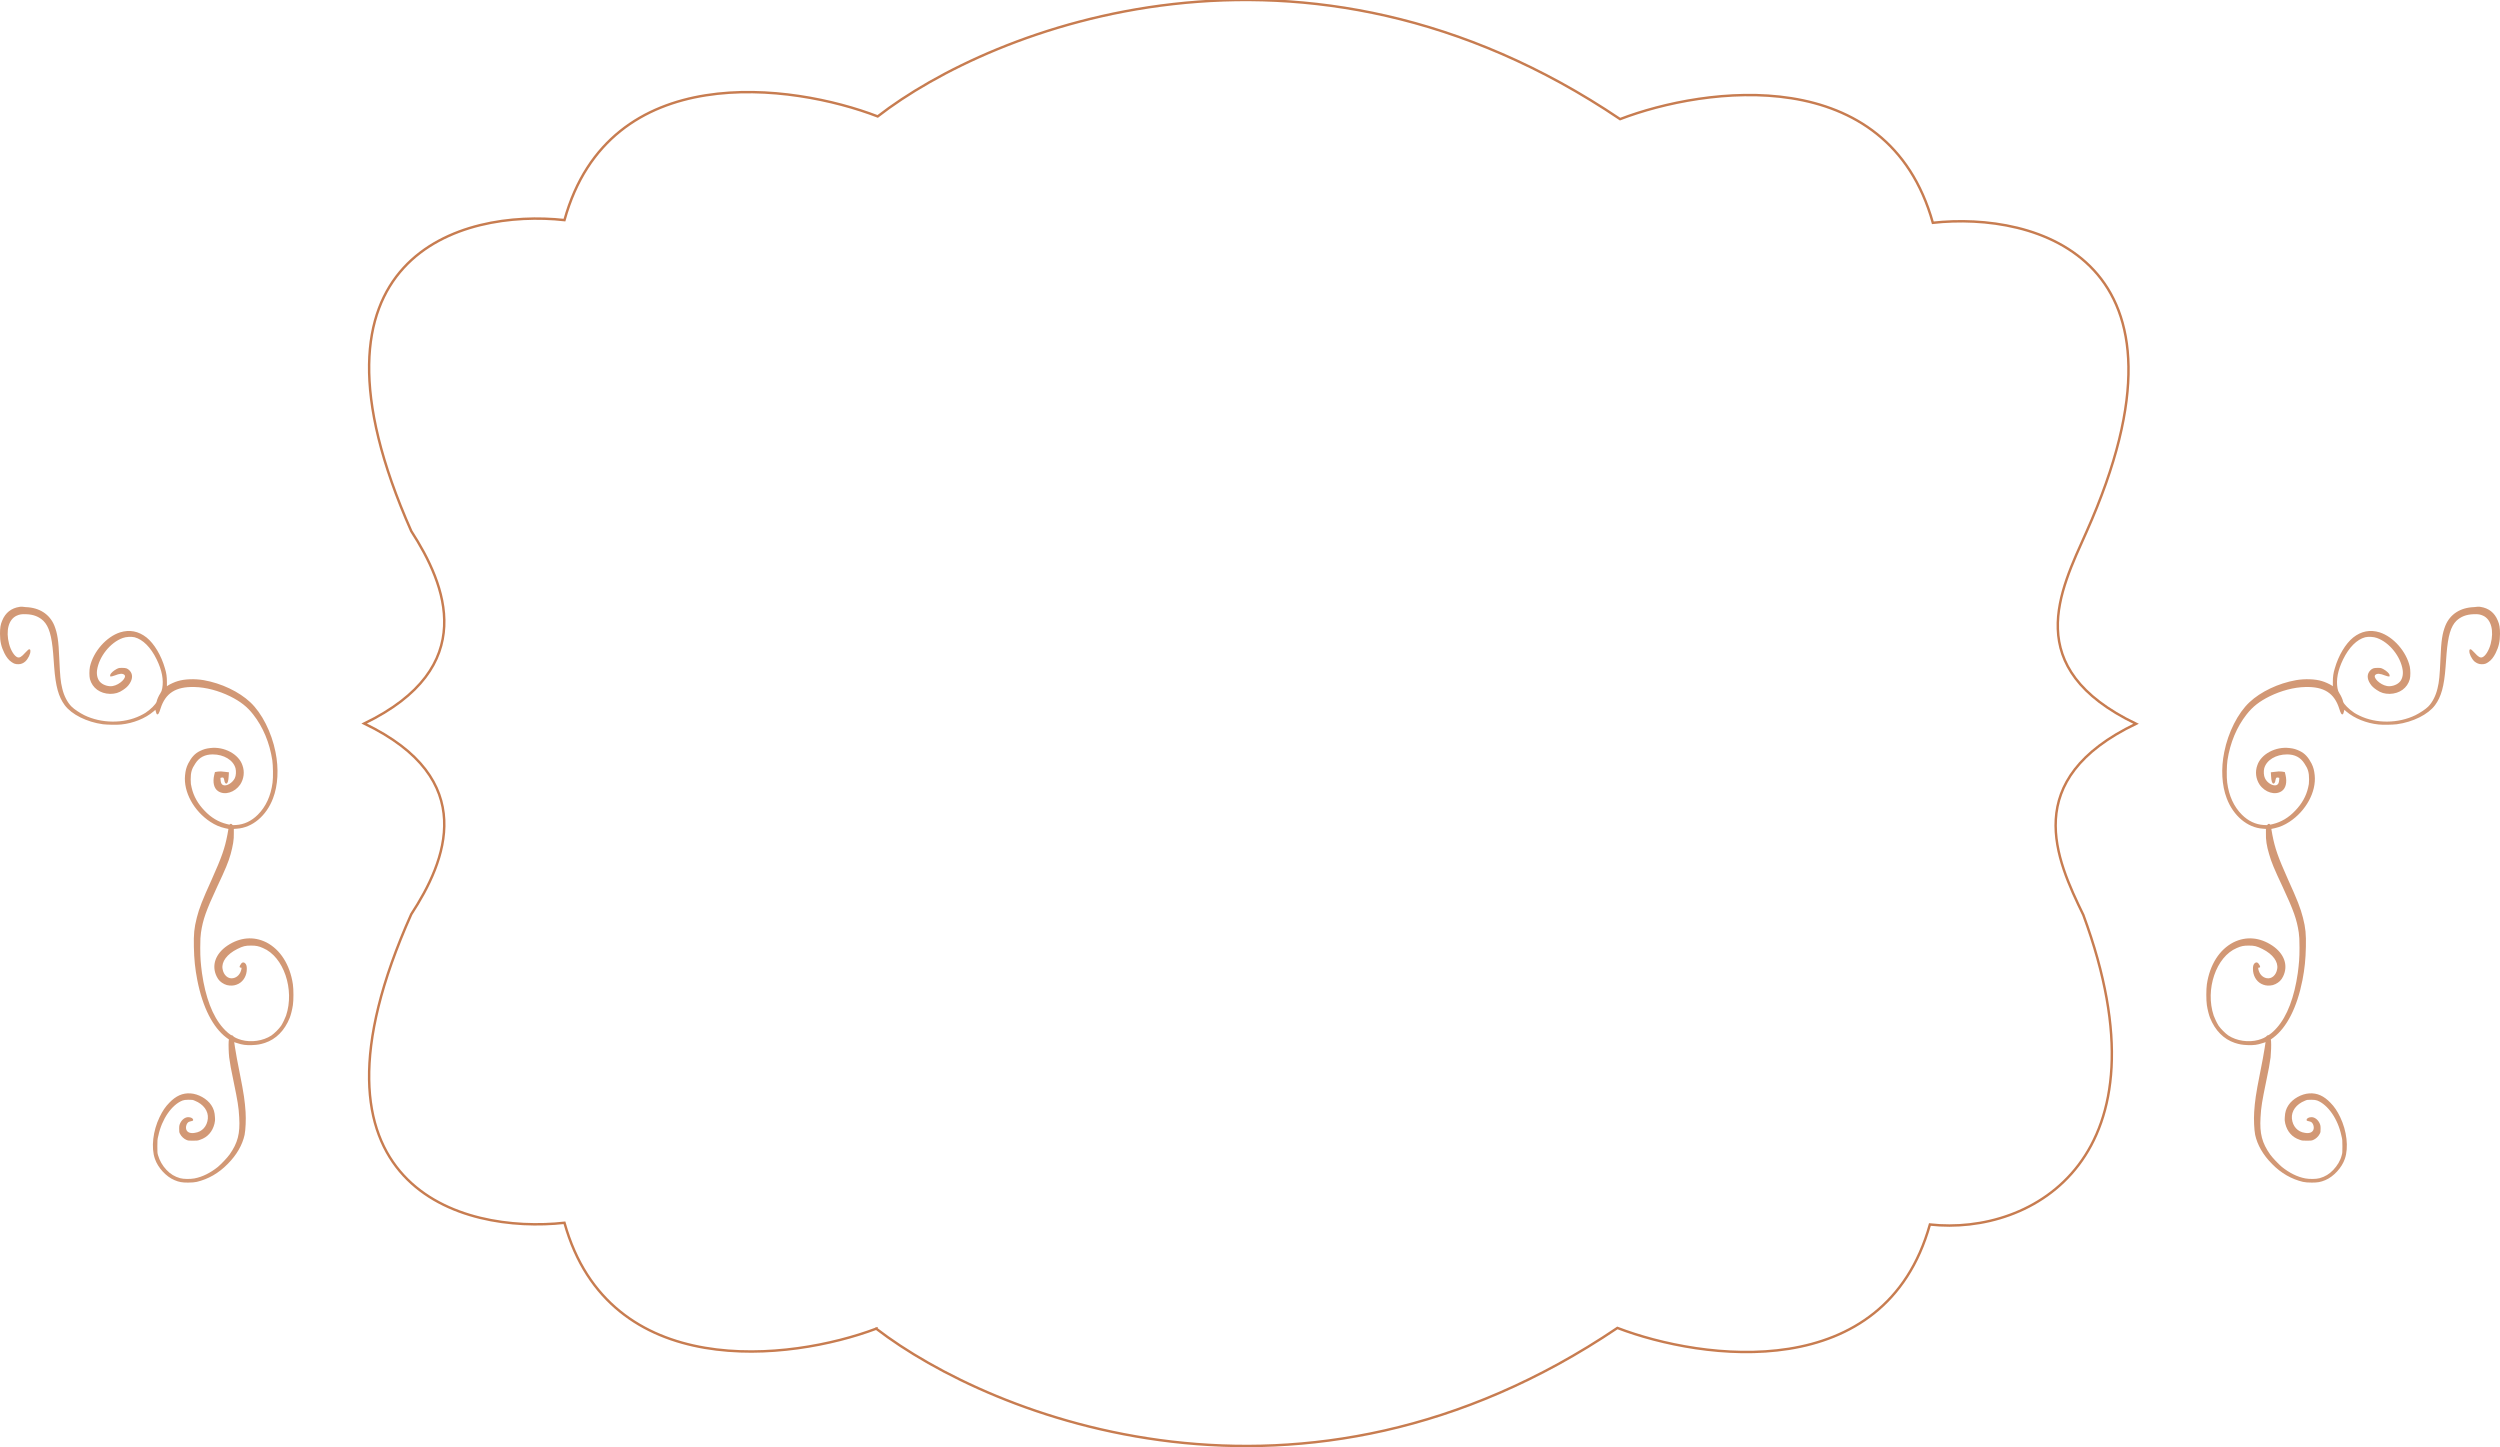
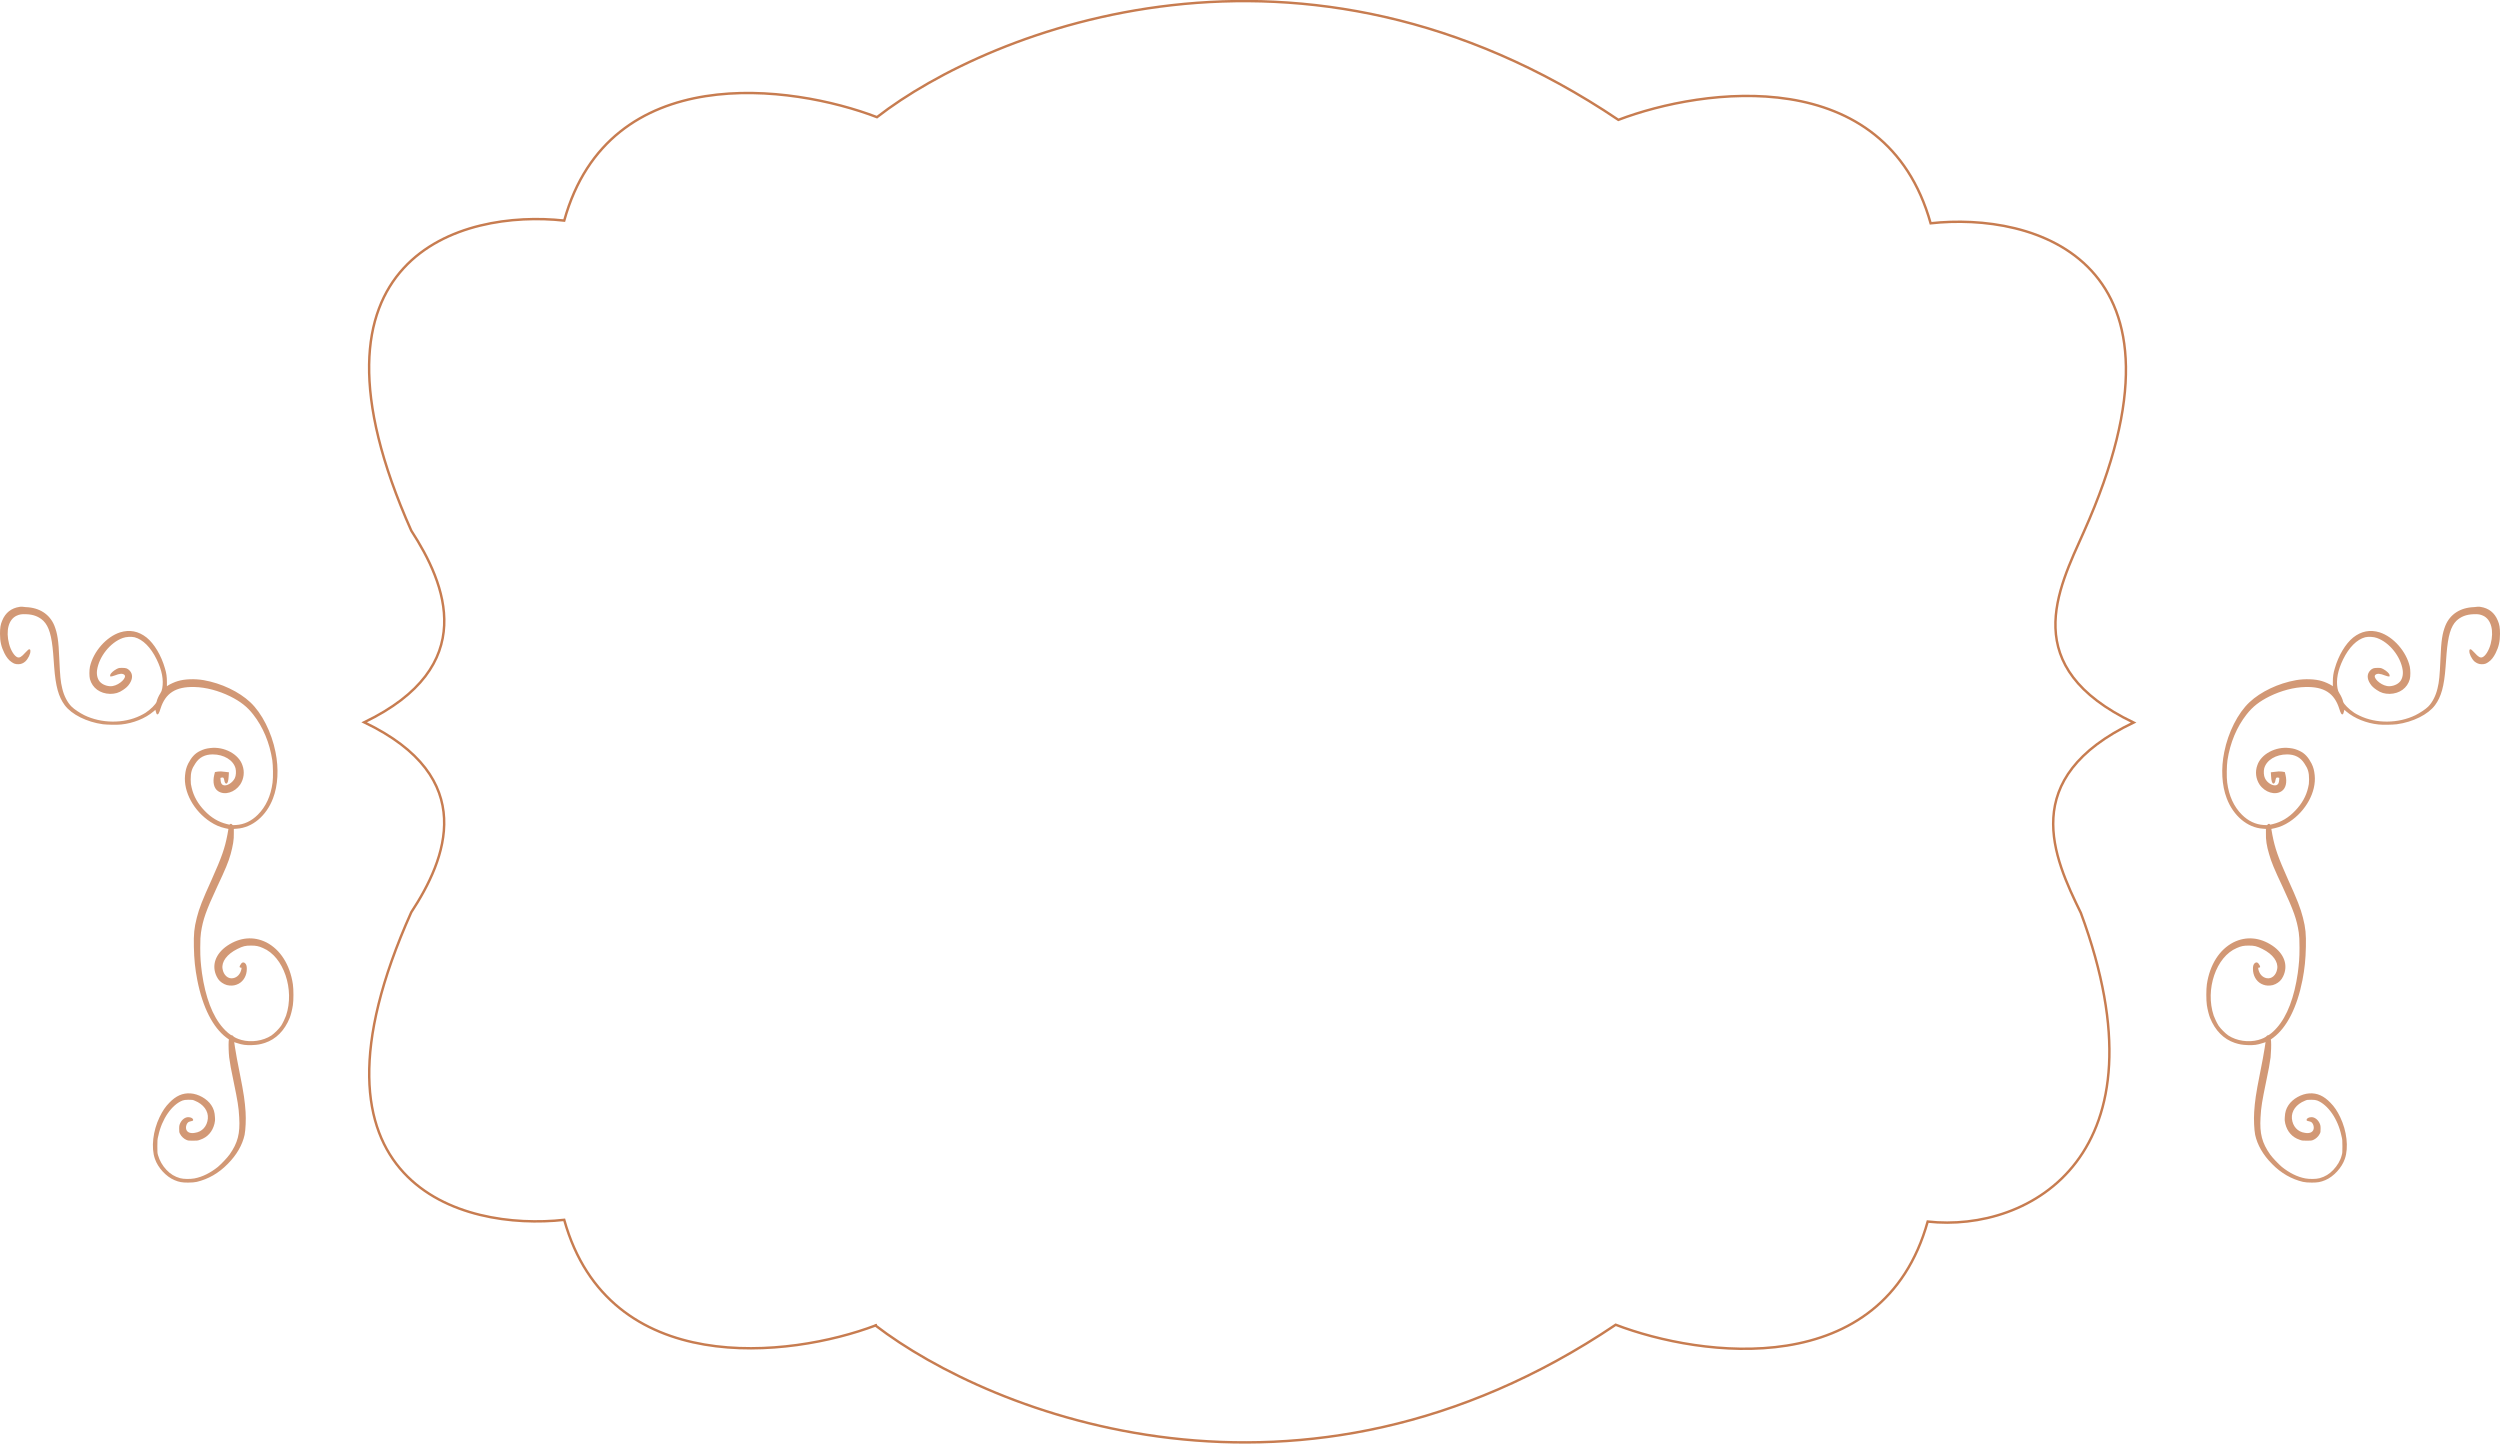
<svg xmlns="http://www.w3.org/2000/svg" version="1.1" id="Слой_1" x="0px" y="0px" viewBox="0 0 1020 590" style="enable-background:new 0 0 1020 590;" xml:space="preserve">
  <style type="text/css">
	.st0{fill:none;stroke:#C77C50;}
	.st1{fill:#D29875;}
</style>
-   <path class="st0" d="M357,541.8c0.1,0.1,0.3,0.2,0.4,0.3 M357.5,542.1c47.3,36.3,173.5,86.7,302.4-0.3  c34.8,13.3,109.1,23.5,127.5-42.2c41.8,4.6,99.1-27.3,62.6-126.3c-11.1-22.8-26-55.2,21.5-78c-47.4-22.8-30.9-54.3-20.3-78.1  c50.1-112.1-20.9-130.9-62.6-126.3c-18.4-65.8-92.8-55.6-127.6-42.3C531.6-38.7,405,11.1,358.1,47.5  c-34.8-13.4-109.5-23.7-127.8,42.3c-41.7-4.6-112.5,14.3-62.5,126.9c14.1,21.8,28.1,55.6-19.2,78.5c47.3,22.7,33.3,56.2,19.2,77.8  c-50,111.7,20.8,130.5,62.5,125.9C248.5,564.1,322.4,555.3,357.5,542.1z M357.5,542.1c0.2-0.1,0.4-0.2,0.6-0.2" />
-   <path class="st1" d="M8,247.6c-3.4,0.5-5.8,2.4-7.1,5.6c-0.7,1.6-0.9,3-0.9,5.4c0,3.1,0.5,5.3,1.8,7.9c0.8,1.6,1.8,2.9,2.9,3.6  c1,0.7,1.6,0.9,2.8,0.9c1.1,0,2-0.4,2.8-1.1c1.2-1.1,2.2-3.2,2.1-4.3c0-0.5-0.1-0.6-0.4-0.7c-0.3,0-0.6,0.2-1.7,1.4  c-1.6,1.8-2.3,2.1-3.1,1.9c-1.3-0.4-2.8-2.8-3.5-5.5c-1.4-5.4-0.2-10,3.1-11.5c1.1-0.5,2-0.7,3.9-0.6c3,0.1,5.2,1,7,2.7  c2.3,2.3,3.4,6.1,4,13.4c0.1,1.4,0.3,3.9,0.4,5.4c0.6,8,1.8,12.2,4.3,15.6c2.8,3.8,9,6.9,15.6,7.8c1.8,0.2,5.5,0.3,7.4,0.1  c5-0.5,9.9-2.5,13.2-5.3l0.8-0.7l0.2,0.8c0.1,0.5,0.3,0.9,0.4,1c0.5,0.3,0.9-0.3,1.5-2.3c2-6.3,6.2-9,13.8-8.8  c4.7,0.1,9.9,1.5,14.6,3.8c4.2,2.1,6.9,4.2,9.4,7.4c4,5.1,6.7,11.5,7.8,18.7c0.3,2.1,0.4,6.9,0.1,9.1c-0.7,5.4-2.7,9.8-6,13.1  c-2.6,2.6-5.6,4-8.9,4.2c-1.3,0.1-1.4,0.1-1.6-0.2c-0.2-0.3-0.7-0.4-0.9-0.1c-0.1,0.2-0.3,0.2-1.3-0.1c-3.3-0.8-6.4-2.6-9.1-5.5  c-2.6-2.7-4.4-5.8-5.2-9.3c-0.3-1.2-0.4-1.7-0.4-3.4c0-2.8,0.4-4.3,1.9-6.5c1.6-2.5,3.9-3.7,7.1-3.7c4.5,0,8.4,2.3,9.3,5.7  c0.3,1.2,0.2,3-0.3,4c-1,2-3.4,3.4-4.8,2.8c-0.6-0.3-0.9-0.8-1-2c-0.1-0.9-0.1-1,0.2-1c0.9-0.2,1.1-0.1,1.3,1  c0.1,0.9,0.5,1.5,0.9,1.4c0.5-0.1,0.8-1.1,0.9-3l0.1-1.6l-1.7-0.2c-1.4-0.2-1.8-0.2-2.8-0.1l-1.2,0.2l-0.3,1.2  c-0.7,3-0.1,5.5,1.6,6.6c2.7,1.8,6.8,0.5,9-2.7c1.5-2.3,1.9-5.2,0.9-7.9c-1.5-4.5-7.4-7.7-13.1-7c-1.8,0.2-2.7,0.5-4.2,1.2  c-2.1,1-3.5,2.6-4.8,5.1c-0.8,1.6-1.1,2.9-1.3,4.8c-0.7,6.8,3.6,14.6,10.3,19c2,1.3,3.8,2.1,6,2.6l1.4,0.3l-0.4,2.3  c-1.1,5.7-2.3,9.1-6.4,18.3c-3.9,8.6-5.1,11.7-6.1,15.6c-1.1,4.3-1.3,6.7-1.2,11.9c0.1,5.1,0.5,9,1.4,13.6  c2.2,11.2,6.4,19.3,11.8,23.4l1.1,0.8l-0.1,0.8c-0.1,1.4,0,4.6,0.2,6.5c0.3,2.3,0.8,5.2,1.9,10.3c1.5,7.3,2,10,2.2,14.2  c0.4,6.6-0.6,10.4-3.9,15.1c-1,1.4-3.4,3.9-4.8,5.1c-3,2.4-6.3,4.1-9.6,4.7c-1.6,0.3-4.4,0.3-5.8-0.1c-2.2-0.6-4-1.7-5.6-3.4  c-1.6-1.7-2.8-3.8-3.4-5.9c-0.3-0.9-0.3-1.4-0.3-3.7c0-2.3,0-2.8,0.4-4.3c1.4-6.8,5.5-12.7,9.9-14.4c0.7-0.2,1.1-0.3,2.4-0.3  c1.5,0,1.7,0,2.6,0.4c3.5,1.4,5.6,4.2,5.3,7.3c-0.3,3.1-2.3,5.4-5.3,5.8c-1.7,0.3-2.9-0.1-3.4-1.1c-0.6-1.2,0.1-3.3,1.3-3.5  c1.3-0.3,1.4-0.3,1.4-0.7c0-0.6-0.9-1.1-2-1.1c-1.3,0-2.6,1-3.3,2.5c-0.3,0.7-0.4,1-0.4,2.2c0,1.3,0,1.5,0.4,2.2  c0.5,1,1.6,2,2.6,2.4c0.7,0.3,1,0.3,2.6,0.3c1.7,0,2,0,3-0.4c3-1,5-3.3,5.8-6.5c0.2-0.9,0.3-1.4,0.2-2.7c-0.1-2-0.5-3.4-1.5-4.9  c-1.7-2.6-5.3-4.6-8.5-4.8c-3.2-0.2-5.9,1-8.6,3.8c-1.6,1.6-2.8,3.4-4,5.9c-2.7,5.6-3.5,12.4-1.9,17c1.2,3.6,4.6,7.3,8,8.7  c1.9,0.8,3.1,1,5.5,1c1.8,0,2.4-0.1,3.6-0.3c4.6-1.1,8.9-3.5,12.6-7.3c3.7-3.7,6-7.8,6.9-11.9c0.4-2.1,0.6-6.2,0.4-9.3  c-0.3-4.4-0.7-7.4-2.3-15.4c-1-5.1-1.6-8.1-2-10.8c-0.1-0.9-0.3-1.8-0.3-2l-0.1-0.3l1.3,0.4c2.1,0.7,3.5,0.9,6.1,0.8  c2.3-0.1,3.3-0.3,5.2-0.9c4.5-1.5,8-5,10.1-10.2c0.5-1.3,1-3.3,1.3-5.2c0.3-2,0.3-6.4,0-8.5c-1.2-8.1-5.2-14.2-10.8-17.1  c-5.2-2.6-10.8-2.1-15.9,1.3c-4.9,3.3-6.6,8.1-4.4,12.6c0.7,1.5,1.7,2.4,3.1,3.1c0.9,0.4,1.2,0.5,2.2,0.6c1.4,0.1,2.4-0.1,3.6-0.7  c2.1-1.1,3.4-3.4,3.4-6.1c0-1.2-0.2-1.8-0.7-2.3c-0.7-0.6-1.4-0.4-2,0.8c-0.4,0.7-0.3,1,0.3,1c0.3,0,0.3,0,0.2,0.6  c-0.4,2-1.7,3.4-3.4,3.7c-2,0.4-3.9-1.2-4.3-3.8c-0.5-2.9,1.8-6,6-8.1c2.4-1.2,3.3-1.4,5.6-1.4c2.1,0,3.1,0.2,4.9,1  c8.4,3.5,13,16.9,9.4,27.6c-0.4,1.1-1.3,3-2,4.1c-0.9,1.3-2.7,3.1-4,4c-3.4,2.2-8.2,2.9-12.2,1.8c-1.5-0.4-3.2-1.2-3.4-1.6  c-0.1-0.2-0.3-0.3-0.5-0.3c-0.5,0-2.4-1.6-3.6-3c-4.3-4.8-7.2-12.6-8.6-22.4c-0.5-4-0.7-5.9-0.7-10.3c0-3.7,0.1-4.5,0.3-6.2  c0.8-5.4,2.1-9,6.6-18.7c3.4-7.2,4.6-10.1,5.5-13.3c0.9-3.3,1.4-6,1.3-8.5l0-1.8l1.3-0.1c6.2-0.4,12-5.2,14.7-12.4  c2-5.2,2.4-12.1,1-18.9c-1.6-8-5.5-15.8-10.3-20.3c-4.6-4.3-11.7-7.7-19-9c-3.6-0.6-7.7-0.5-10.6,0.4c-1.1,0.3-3.1,1.2-4,1.8  l-0.4,0.3l0-1.8c0-2-0.2-3.6-0.8-5.5c-1.5-5.3-4.4-10.1-7.5-12.6c-3.3-2.6-6.9-3.3-10.8-2.1c-5.6,1.8-10.9,7.8-12.3,14  c-0.3,1.5-0.3,3.9,0,5.1c1,3.6,4.1,5.9,8.2,6c2,0,3.6-0.4,5.3-1.6c1.2-0.8,2-1.5,2.7-2.6c1.3-2,1.3-3.9,0-5.3  c-0.9-0.9-1.4-1.1-3-1.1c-1.4,0-1.4,0-2.4,0.5c-1.1,0.6-2.3,1.6-2.5,2.3c-0.3,0.9,0.1,0.9,1.8,0.3c2-0.8,3.2-0.9,3.9-0.3  c1.3,1-1.8,4.1-4.7,4.6c-1.6,0.3-3.7-0.3-4.9-1.4c-1.2-1-1.8-3-1.5-5.1c0.8-5.5,5.4-11.3,10.5-13.1c1.3-0.5,3.5-0.6,4.8-0.3  c3.4,0.9,6.6,4.1,9,9c2.2,4.5,2.9,8.4,2.3,11.8c-0.2,1-0.3,1.3-0.8,2.1c-0.6,0.9-1.3,2.4-1.5,3.4c-0.3,1-2.4,3.1-4.5,4.5  c-0.4,0.3-1.4,0.8-2.2,1.2c-6.8,3.3-15.8,3.2-22.8-0.2c-1.8-0.9-4.1-2.4-5.2-3.5c-1.7-1.7-3.1-4.4-3.8-7.4  c-0.7-2.8-0.9-5.2-1.2-11.9c-0.3-7.9-0.8-10.6-2-13.7c-1.9-4.7-6.1-7.4-11.7-7.6C9.4,247.5,8.4,247.5,8,247.6z" />
-   <path class="st1" d="M1012,247.6c3.4,0.5,5.8,2.4,7.1,5.6c0.7,1.6,0.9,3,0.9,5.4c0,3.1-0.5,5.3-1.8,7.9c-0.8,1.6-1.8,2.9-2.9,3.6  c-1,0.7-1.5,0.9-2.8,0.9c-1.1,0-2-0.4-2.9-1.1c-1.2-1.1-2.2-3.2-2.1-4.3c0-0.5,0.1-0.6,0.4-0.7c0.3,0,0.6,0.2,1.7,1.4  c1.6,1.8,2.3,2.1,3.1,1.9c1.3-0.4,2.8-2.8,3.5-5.5c1.4-5.4,0.2-10-3.1-11.5c-1.1-0.5-2-0.7-3.9-0.6c-3,0.1-5.2,1-7,2.7  c-2.3,2.3-3.4,6.1-4,13.4c-0.1,1.4-0.3,3.9-0.4,5.4c-0.6,8-1.8,12.2-4.3,15.6c-2.8,3.8-9,6.9-15.6,7.8c-1.8,0.2-5.5,0.3-7.4,0.1  c-5-0.5-9.9-2.5-13.2-5.3l-0.8-0.7l-0.2,0.8c-0.1,0.5-0.3,0.9-0.4,1c-0.5,0.3-0.9-0.3-1.5-2.3c-2-6.3-6.2-9-13.8-8.8  c-4.7,0.1-9.9,1.5-14.6,3.8c-4.2,2.1-6.9,4.2-9.4,7.4c-4,5.1-6.7,11.5-7.8,18.7c-0.3,2.1-0.4,6.9-0.1,9.1c0.7,5.4,2.7,9.8,6,13.1  c2.6,2.6,5.6,4,8.9,4.2c1.3,0.1,1.4,0.1,1.6-0.2c0.2-0.3,0.7-0.4,0.9-0.1c0.1,0.2,0.3,0.2,1.3-0.1c3.3-0.8,6.4-2.6,9.1-5.5  c2.6-2.7,4.4-5.8,5.2-9.3c0.3-1.2,0.4-1.7,0.4-3.4c0-2.8-0.4-4.3-1.9-6.5c-1.6-2.5-3.9-3.7-7.1-3.7c-4.5,0-8.4,2.3-9.3,5.7  c-0.3,1.2-0.2,3,0.3,4c0.9,2,3.4,3.4,4.8,2.8c0.6-0.3,0.9-0.8,1-2c0.1-0.9,0.1-1-0.2-1c-0.9-0.2-1.1-0.1-1.3,1  c-0.1,0.9-0.5,1.5-0.9,1.4c-0.5-0.1-0.8-1.1-0.9-3l-0.1-1.6l1.7-0.2c1.4-0.2,1.8-0.2,2.8-0.1l1.2,0.2l0.3,1.2c0.7,3,0.1,5.5-1.6,6.6  c-2.7,1.8-6.8,0.5-9-2.7c-1.5-2.3-1.9-5.2-0.9-7.9c1.5-4.5,7.4-7.7,13.1-7c1.8,0.2,2.7,0.5,4.2,1.2c2.1,1,3.5,2.6,4.8,5.1  c0.8,1.6,1.1,2.9,1.3,4.8c0.7,6.8-3.6,14.6-10.3,19c-2,1.3-3.8,2.1-6,2.6l-1.4,0.3l0.4,2.3c1.1,5.7,2.3,9.1,6.4,18.3  c3.9,8.6,5.1,11.7,6.1,15.6c1.1,4.3,1.3,6.7,1.2,11.9c-0.1,5.1-0.5,9-1.4,13.6c-2.2,11.2-6.4,19.3-11.8,23.4l-1.1,0.8l0.1,0.8  c0.1,1.4,0,4.6-0.2,6.5c-0.3,2.3-0.8,5.2-1.9,10.3c-1.5,7.3-2,10-2.2,14.2c-0.4,6.6,0.6,10.4,3.9,15.1c1,1.4,3.4,3.9,4.8,5.1  c3,2.4,6.3,4.1,9.6,4.7c1.6,0.3,4.4,0.3,5.8-0.1c2.2-0.6,4-1.7,5.6-3.4c1.6-1.7,2.9-3.8,3.4-5.9c0.3-0.9,0.3-1.4,0.3-3.7  c0-2.3,0-2.8-0.4-4.3c-1.4-6.8-5.5-12.7-9.9-14.4c-0.7-0.2-1.1-0.3-2.4-0.3c-1.5,0-1.7,0-2.6,0.4c-3.5,1.4-5.6,4.2-5.3,7.3  c0.3,3.1,2.3,5.4,5.3,5.8c1.7,0.3,2.9-0.1,3.4-1.1c0.6-1.2-0.1-3.3-1.3-3.5c-1.3-0.3-1.4-0.3-1.4-0.7c0-0.6,0.9-1.1,2-1.1  c1.3,0,2.6,1,3.3,2.5c0.3,0.7,0.4,1,0.4,2.2c0,1.3,0,1.5-0.4,2.2c-0.5,1-1.6,2-2.6,2.4c-0.7,0.3-1,0.3-2.6,0.3c-1.7,0-2,0-3-0.4  c-3-1-5-3.3-5.8-6.5c-0.2-0.9-0.3-1.4-0.2-2.7c0.1-2,0.5-3.4,1.5-4.9c1.7-2.6,5.3-4.6,8.5-4.8c3.2-0.2,5.9,1,8.6,3.8  c1.6,1.6,2.8,3.4,4,5.9c2.7,5.6,3.5,12.4,1.9,17c-1.2,3.6-4.6,7.3-8,8.7c-1.9,0.8-3.1,1-5.5,1c-1.8,0-2.4-0.1-3.6-0.3  c-4.6-1.1-8.9-3.5-12.6-7.3c-3.7-3.7-6-7.8-6.9-11.9c-0.4-2.1-0.6-6.2-0.4-9.3c0.3-4.4,0.7-7.4,2.3-15.4c1-5.1,1.6-8.1,2-10.8  c0.1-0.9,0.3-1.8,0.3-2l0.1-0.3l-1.3,0.4c-2.1,0.7-3.5,0.9-6.1,0.8c-2.3-0.1-3.3-0.3-5.2-0.9c-4.5-1.5-8-5-10.1-10.2  c-0.5-1.3-1-3.3-1.3-5.2c-0.3-2-0.3-6.4,0-8.5c1.2-8.1,5.2-14.2,10.8-17.1c5.2-2.6,10.8-2.1,15.9,1.3c4.9,3.3,6.6,8.1,4.4,12.6  c-0.7,1.5-1.7,2.4-3.1,3.1c-0.9,0.4-1.2,0.5-2.2,0.6c-1.4,0.1-2.4-0.1-3.6-0.7c-2.1-1.1-3.4-3.4-3.4-6.1c0-1.2,0.2-1.8,0.7-2.3  c0.7-0.6,1.4-0.4,2,0.8c0.4,0.7,0.3,1-0.3,1c-0.3,0-0.3,0-0.2,0.6c0.4,2,1.7,3.4,3.4,3.7c2,0.4,3.9-1.2,4.3-3.8c0.5-2.9-1.8-6-6-8.1  c-2.4-1.2-3.3-1.4-5.6-1.4c-2.1,0-3.1,0.2-4.9,1c-8.4,3.5-13,16.9-9.4,27.6c0.4,1.1,1.3,3,2,4.1c0.9,1.3,2.7,3.1,4,4  c3.4,2.2,8.2,2.9,12.2,1.8c1.5-0.4,3.2-1.2,3.4-1.6c0.1-0.2,0.3-0.3,0.5-0.3c0.5,0,2.4-1.6,3.6-3c4.3-4.8,7.2-12.6,8.6-22.4  c0.5-4,0.7-5.9,0.7-10.3c0-3.7-0.1-4.5-0.3-6.2c-0.8-5.4-2.1-9-6.6-18.7c-3.4-7.2-4.6-10.1-5.5-13.3c-1-3.3-1.4-6-1.3-8.5l0-1.8  l-1.3-0.1c-6.2-0.4-12-5.2-14.7-12.4c-2-5.2-2.4-12.1-1-18.9c1.6-8,5.5-15.8,10.3-20.3c4.6-4.3,11.7-7.7,19-9  c3.6-0.6,7.7-0.5,10.6,0.4c1.1,0.3,3.1,1.2,4,1.8l0.4,0.3l0-1.8c0-2,0.2-3.6,0.8-5.5c1.5-5.3,4.4-10.1,7.5-12.6  c3.3-2.6,6.9-3.3,10.8-2.1c5.6,1.8,10.9,7.8,12.3,14c0.3,1.5,0.3,3.9,0,5.1c-1,3.6-4.1,5.9-8.2,6c-2,0-3.6-0.4-5.3-1.6  c-1.2-0.8-2-1.5-2.7-2.6c-1.3-2-1.3-3.9,0-5.3c0.9-0.9,1.4-1.1,3-1.1c1.4,0,1.4,0,2.4,0.5c1.1,0.6,2.3,1.6,2.5,2.3  c0.3,0.9-0.1,0.9-1.8,0.3c-2-0.8-3.2-0.9-3.9-0.3c-1.3,1,1.8,4.1,4.7,4.6c1.6,0.3,3.7-0.3,4.9-1.4c1.2-1,1.8-3,1.5-5.1  c-0.8-5.5-5.4-11.3-10.5-13.1c-1.3-0.5-3.5-0.6-4.8-0.3c-3.4,0.9-6.6,4.1-9,9c-2.2,4.5-2.9,8.4-2.3,11.8c0.2,1,0.3,1.3,0.8,2.1  c0.6,0.9,1.3,2.4,1.5,3.4c0.3,1,2.4,3.1,4.5,4.5c0.4,0.3,1.4,0.8,2.2,1.2c6.8,3.3,15.8,3.2,22.8-0.2c1.8-0.9,4.1-2.4,5.2-3.5  c1.7-1.7,3.1-4.4,3.8-7.4c0.7-2.8,0.9-5.2,1.2-11.9c0.3-7.9,0.8-10.6,2-13.7c1.9-4.7,6.1-7.4,11.7-7.6  C1010.6,247.5,1011.6,247.5,1012,247.6z" />
+   <path class="st0" d="M356.7,540.5c0.1,0.1,0.3,0.2,0.4,0.3 M357.2,540.8c47.2,36.2,173.3,86.4,302-0.3  c34.8,13.3,109,23.4,127.3-42.1c41.7,4.6,99-27.2,62.5-125.9c-11.1-22.7-26-55,21.5-77.7c-47.3-22.7-30.9-54.1-20.3-77.8  c50-111.7-20.9-130.5-62.5-125.9c-18.4-65.6-92.7-55.4-127.4-42.2c-129.2-87-255.7-37.4-302.5-1.1C323.1,34.5,248.5,24.2,230.2,90  c-41.6-4.6-112.4,14.3-62.4,126.5c14.1,21.7,28.1,55.4-19.2,78.2c47.2,22.6,33.3,56,19.2,77.5c-49.9,111.3,20.8,130.1,62.4,125.5  C248.4,562.7,322.2,554,357.2,540.8z M357.2,540.8c0.2-0.1,0.4-0.2,0.6-0.2" />
+   <path class="st1" d="M8,247.6c-3.4,0.5-5.8,2.4-7.1,5.6c-0.7,1.6-0.9,3-0.9,5.4c0,3.1,0.5,5.3,1.8,7.9c0.8,1.6,1.8,2.9,2.9,3.6  c1,0.7,1.6,0.9,2.8,0.9c1.1,0,2-0.4,2.8-1.1c1.2-1.1,2.2-3.2,2.1-4.3c0-0.5-0.1-0.6-0.4-0.7c-0.3,0-0.6,0.2-1.7,1.4  c-1.6,1.8-2.3,2.1-3.1,1.9c-1.3-0.4-2.8-2.8-3.5-5.5c-1.4-5.4-0.2-10,3.1-11.5c1.1-0.5,2-0.7,3.9-0.6c3,0.1,5.2,1,7,2.7  c2.3,2.3,3.4,6.1,4,13.4c0.1,1.4,0.3,3.9,0.4,5.4c0.6,8,1.8,12.2,4.3,15.6c2.8,3.8,9,6.9,15.6,7.8c1.8,0.2,5.5,0.3,7.4,0.1  c5-0.5,9.9-2.5,13.2-5.3l0.8-0.7l0.2,0.8c0.1,0.5,0.3,0.9,0.4,1c0.5,0.3,0.9-0.3,1.5-2.3c2-6.3,6.2-9,13.8-8.8  c4.7,0.1,9.9,1.5,14.6,3.8c4.2,2.1,6.9,4.2,9.4,7.4c4,5.1,6.7,11.5,7.8,18.7c0.3,2.1,0.4,6.9,0.1,9.1c-0.7,5.4-2.7,9.8-6,13.1  c-2.6,2.6-5.6,4-8.9,4.2c-1.3,0.1-1.4,0.1-1.6-0.2c-0.2-0.3-0.7-0.4-0.9-0.1c-0.1,0.2-0.3,0.2-1.3-0.1c-3.3-0.8-6.4-2.6-9.1-5.5  c-2.6-2.7-4.4-5.8-5.2-9.3c-0.3-1.2-0.4-1.7-0.4-3.4c0-2.8,0.4-4.3,1.9-6.5c1.6-2.5,3.9-3.7,7.1-3.7c4.5,0,8.4,2.3,9.3,5.7  c0.3,1.2,0.2,3-0.3,4c-1,2-3.4,3.4-4.8,2.8c-0.6-0.3-0.9-0.8-1-2c-0.1-0.9-0.1-1,0.2-1c0.9-0.2,1.1-0.1,1.3,1  c0.1,0.9,0.5,1.5,0.9,1.4c0.5-0.1,0.8-1.1,0.9-3l0.1-1.6l-1.7-0.2c-1.4-0.2-1.8-0.2-2.8-0.1l-1.2,0.2l-0.3,1.2  c-0.7,3-0.1,5.5,1.6,6.6c2.7,1.8,6.8,0.5,9-2.7c1.5-2.3,1.9-5.2,0.9-7.9c-1.5-4.5-7.4-7.7-13.1-7c-1.8,0.2-2.7,0.5-4.2,1.2  c-2.1,1-3.5,2.6-4.8,5.1c-0.8,1.6-1.1,2.9-1.3,4.8c-0.7,6.8,3.6,14.6,10.3,19c2,1.3,3.8,2.1,6,2.6l1.4,0.3l-0.4,2.3  c-1.1,5.7-2.3,9.1-6.4,18.3c-3.9,8.6-5.1,11.7-6.1,15.6c-1.1,4.3-1.3,6.7-1.2,11.9c0.1,5.1,0.5,9,1.4,13.6  c2.2,11.2,6.4,19.3,11.8,23.4l1.1,0.8l-0.1,0.8c-0.1,1.4,0,4.6,0.2,6.5c0.3,2.3,0.8,5.2,1.9,10.3c1.5,7.3,2,10,2.2,14.2  c0.4,6.6-0.6,10.4-3.9,15.1c-1,1.4-3.4,3.9-4.8,5.1c-3,2.4-6.3,4.1-9.6,4.7c-1.6,0.3-4.4,0.3-5.8-0.1c-2.2-0.6-4-1.7-5.6-3.4  c-1.6-1.7-2.8-3.8-3.4-5.9c-0.3-0.9-0.3-1.4-0.3-3.7c0-2.3,0-2.8,0.4-4.3c1.4-6.8,5.5-12.7,9.9-14.4c0.7-0.2,1.1-0.3,2.4-0.3  c1.5,0,1.7,0,2.6,0.4c3.5,1.4,5.6,4.2,5.3,7.3c-0.3,3.1-2.3,5.4-5.3,5.8c-1.7,0.3-2.9-0.1-3.4-1.1c-0.6-1.2,0.1-3.3,1.3-3.5  c1.3-0.3,1.4-0.3,1.4-0.7c0-0.6-0.9-1.1-2-1.1c-1.3,0-2.6,1-3.3,2.5c-0.3,0.7-0.4,1-0.4,2.2c0,1.3,0,1.5,0.4,2.2  c0.5,1,1.6,2,2.6,2.4c0.7,0.3,1,0.3,2.6,0.3c1.7,0,2,0,3-0.4c3-1,5-3.3,5.8-6.5c0.2-0.9,0.3-1.4,0.2-2.7c-0.1-2-0.5-3.4-1.5-4.9  c-1.7-2.6-5.3-4.6-8.5-4.8c-3.2-0.2-5.9,1-8.6,3.8c-1.6,1.6-2.8,3.4-4,5.9c-2.7,5.6-3.5,12.4-1.9,17c1.2,3.6,4.6,7.3,8,8.7  c1.9,0.8,3.1,1,5.5,1c1.8,0,2.4-0.1,3.6-0.3c4.6-1.1,8.9-3.5,12.6-7.3c3.7-3.7,6-7.8,6.9-11.9c0.4-2.1,0.6-6.2,0.4-9.3  c-0.3-4.4-0.7-7.4-2.3-15.4c-1-5.1-1.6-8.1-2-10.8c-0.1-0.9-0.3-1.8-0.3-2l-0.1-0.3l1.3,0.4c2.1,0.7,3.5,0.9,6.1,0.8  c2.3-0.1,3.3-0.3,5.2-0.9c4.5-1.5,8-5,10.1-10.2c0.5-1.3,1-3.3,1.3-5.2c0.3-2,0.3-6.4,0-8.5c-1.2-8.1-5.2-14.2-10.8-17.1  c-5.2-2.6-10.8-2.1-15.9,1.3c-4.9,3.3-6.6,8.1-4.4,12.6c0.7,1.5,1.7,2.4,3.1,3.1c0.9,0.4,1.2,0.5,2.2,0.6c1.4,0.1,2.4-0.1,3.6-0.7  c2.1-1.1,3.4-3.4,3.4-6.1c0-1.2-0.2-1.8-0.7-2.3c-0.7-0.6-1.4-0.4-2,0.8c-0.4,0.7-0.3,1,0.3,1c0.3,0,0.3,0,0.2,0.6  c-0.4,2-1.7,3.4-3.4,3.7c-2,0.4-3.9-1.2-4.3-3.8c-0.5-2.9,1.8-6,6-8.1c2.4-1.2,3.3-1.4,5.6-1.4c2.1,0,3.1,0.2,4.9,1  c8.4,3.5,13,16.9,9.4,27.6c-0.4,1.1-1.3,3-2,4.1c-0.9,1.3-2.7,3.1-4,4c-3.4,2.2-8.2,2.9-12.2,1.8c-1.5-0.4-3.2-1.2-3.4-1.6  c-0.1-0.2-0.3-0.3-0.5-0.3c-0.5,0-2.4-1.6-3.6-3c-4.3-4.8-7.2-12.6-8.6-22.4c-0.5-4-0.7-5.9-0.7-10.3c0-3.7,0.1-4.5,0.3-6.2  c0.8-5.4,2.1-9,6.6-18.7c3.4-7.2,4.6-10.1,5.5-13.3c0.9-3.3,1.4-6,1.3-8.5v-1.8l1.3-0.1c6.2-0.4,12-5.2,14.7-12.4  c2-5.2,2.4-12.1,1-18.9c-1.6-8-5.5-15.8-10.3-20.3c-4.6-4.3-11.7-7.7-19-9c-3.6-0.6-7.7-0.5-10.6,0.4c-1.1,0.3-3.1,1.2-4,1.8  l-0.4,0.3v-1.8c0-2-0.2-3.6-0.8-5.5c-1.5-5.3-4.4-10.1-7.5-12.6c-3.3-2.6-6.9-3.3-10.8-2.1c-5.6,1.8-10.9,7.8-12.3,14  c-0.3,1.5-0.3,3.9,0,5.1c1,3.6,4.1,5.9,8.2,6c2,0,3.6-0.4,5.3-1.6c1.2-0.8,2-1.5,2.7-2.6c1.3-2,1.3-3.9,0-5.3  c-0.9-0.9-1.4-1.1-3-1.1c-1.4,0-1.4,0-2.4,0.5c-1.1,0.6-2.3,1.6-2.5,2.3c-0.3,0.9,0.1,0.9,1.8,0.3c2-0.8,3.2-0.9,3.9-0.3  c1.3,1-1.8,4.1-4.7,4.6c-1.6,0.3-3.7-0.3-4.9-1.4c-1.2-1-1.8-3-1.5-5.1c0.8-5.5,5.4-11.3,10.5-13.1c1.3-0.5,3.5-0.6,4.8-0.3  c3.4,0.9,6.6,4.1,9,9c2.2,4.5,2.9,8.4,2.3,11.8c-0.2,1-0.3,1.3-0.8,2.1c-0.6,0.9-1.3,2.4-1.5,3.4c-0.3,1-2.4,3.1-4.5,4.5  c-0.4,0.3-1.4,0.8-2.2,1.2c-6.8,3.3-15.8,3.2-22.8-0.2c-1.8-0.9-4.1-2.4-5.2-3.5c-1.7-1.7-3.1-4.4-3.8-7.4  c-0.7-2.8-0.9-5.2-1.2-11.9c-0.3-7.9-0.8-10.6-2-13.7c-1.9-4.7-6.1-7.4-11.7-7.6C9.4,247.5,8.4,247.5,8,247.6z" />
+   <path class="st1" d="M1012,247.6c3.4,0.5,5.8,2.4,7.1,5.6c0.7,1.6,0.9,3,0.9,5.4c0,3.1-0.5,5.3-1.8,7.9c-0.8,1.6-1.8,2.9-2.9,3.6  c-1,0.7-1.5,0.9-2.8,0.9c-1.1,0-2-0.4-2.9-1.1c-1.2-1.1-2.2-3.2-2.1-4.3c0-0.5,0.1-0.6,0.4-0.7c0.3,0,0.6,0.2,1.7,1.4  c1.6,1.8,2.3,2.1,3.1,1.9c1.3-0.4,2.8-2.8,3.5-5.5c1.4-5.4,0.2-10-3.1-11.5c-1.1-0.5-2-0.7-3.9-0.6c-3,0.1-5.2,1-7,2.7  c-2.3,2.3-3.4,6.1-4,13.4c-0.1,1.4-0.3,3.9-0.4,5.4c-0.6,8-1.8,12.2-4.3,15.6c-2.8,3.8-9,6.9-15.6,7.8c-1.8,0.2-5.5,0.3-7.4,0.1  c-5-0.5-9.9-2.5-13.2-5.3l-0.8-0.7l-0.2,0.8c-0.1,0.5-0.3,0.9-0.4,1c-0.5,0.3-0.9-0.3-1.5-2.3c-2-6.3-6.2-9-13.8-8.8  c-4.7,0.1-9.9,1.5-14.6,3.8c-4.2,2.1-6.9,4.2-9.4,7.4c-4,5.1-6.7,11.5-7.8,18.7c-0.3,2.1-0.4,6.9-0.1,9.1c0.7,5.4,2.7,9.8,6,13.1  c2.6,2.6,5.6,4,8.9,4.2c1.3,0.1,1.4,0.1,1.6-0.2c0.2-0.3,0.7-0.4,0.9-0.1c0.1,0.2,0.3,0.2,1.3-0.1c3.3-0.8,6.4-2.6,9.1-5.5  c2.6-2.7,4.4-5.8,5.2-9.3c0.3-1.2,0.4-1.7,0.4-3.4c0-2.8-0.4-4.3-1.9-6.5c-1.6-2.5-3.9-3.7-7.1-3.7c-4.5,0-8.4,2.3-9.3,5.7  c-0.3,1.2-0.2,3,0.3,4c0.9,2,3.4,3.4,4.8,2.8c0.6-0.3,0.9-0.8,1-2c0.1-0.9,0.1-1-0.2-1c-0.9-0.2-1.1-0.1-1.3,1  c-0.1,0.9-0.5,1.5-0.9,1.4c-0.5-0.1-0.8-1.1-0.9-3l-0.1-1.6l1.7-0.2c1.4-0.2,1.8-0.2,2.8-0.1l1.2,0.2l0.3,1.2c0.7,3,0.1,5.5-1.6,6.6  c-2.7,1.8-6.8,0.5-9-2.7c-1.5-2.3-1.9-5.2-0.9-7.9c1.5-4.5,7.4-7.7,13.1-7c1.8,0.2,2.7,0.5,4.2,1.2c2.1,1,3.5,2.6,4.8,5.1  c0.8,1.6,1.1,2.9,1.3,4.8c0.7,6.8-3.6,14.6-10.3,19c-2,1.3-3.8,2.1-6,2.6l-1.4,0.3l0.4,2.3c1.1,5.7,2.3,9.1,6.4,18.3  c3.9,8.6,5.1,11.7,6.1,15.6c1.1,4.3,1.3,6.7,1.2,11.9c-0.1,5.1-0.5,9-1.4,13.6c-2.2,11.2-6.4,19.3-11.8,23.4l-1.1,0.8l0.1,0.8  c0.1,1.4,0,4.6-0.2,6.5c-0.3,2.3-0.8,5.2-1.9,10.3c-1.5,7.3-2,10-2.2,14.2c-0.4,6.6,0.6,10.4,3.9,15.1c1,1.4,3.4,3.9,4.8,5.1  c3,2.4,6.3,4.1,9.6,4.7c1.6,0.3,4.4,0.3,5.8-0.1c2.2-0.6,4-1.7,5.6-3.4c1.6-1.7,2.9-3.8,3.4-5.9c0.3-0.9,0.3-1.4,0.3-3.7  c0-2.3,0-2.8-0.4-4.3c-1.4-6.8-5.5-12.7-9.9-14.4c-0.7-0.2-1.1-0.3-2.4-0.3c-1.5,0-1.7,0-2.6,0.4c-3.5,1.4-5.6,4.2-5.3,7.3  c0.3,3.1,2.3,5.4,5.3,5.8c1.7,0.3,2.9-0.1,3.4-1.1c0.6-1.2-0.1-3.3-1.3-3.5c-1.3-0.3-1.4-0.3-1.4-0.7c0-0.6,0.9-1.1,2-1.1  c1.3,0,2.6,1,3.3,2.5c0.3,0.7,0.4,1,0.4,2.2c0,1.3,0,1.5-0.4,2.2c-0.5,1-1.6,2-2.6,2.4c-0.7,0.3-1,0.3-2.6,0.3c-1.7,0-2,0-3-0.4  c-3-1-5-3.3-5.8-6.5c-0.2-0.9-0.3-1.4-0.2-2.7c0.1-2,0.5-3.4,1.5-4.9c1.7-2.6,5.3-4.6,8.5-4.8c3.2-0.2,5.9,1,8.6,3.8  c1.6,1.6,2.8,3.4,4,5.9c2.7,5.6,3.5,12.4,1.9,17c-1.2,3.6-4.6,7.3-8,8.7c-1.9,0.8-3.1,1-5.5,1c-1.8,0-2.4-0.1-3.6-0.3  c-4.6-1.1-8.9-3.5-12.6-7.3c-3.7-3.7-6-7.8-6.9-11.9c-0.4-2.1-0.6-6.2-0.4-9.3c0.3-4.4,0.7-7.4,2.3-15.4c1-5.1,1.6-8.1,2-10.8  c0.1-0.9,0.3-1.8,0.3-2l0.1-0.3l-1.3,0.4c-2.1,0.7-3.5,0.9-6.1,0.8c-2.3-0.1-3.3-0.3-5.2-0.9c-4.5-1.5-8-5-10.1-10.2  c-0.5-1.3-1-3.3-1.3-5.2c-0.3-2-0.3-6.4,0-8.5c1.2-8.1,5.2-14.2,10.8-17.1c5.2-2.6,10.8-2.1,15.9,1.3c4.9,3.3,6.6,8.1,4.4,12.6  c-0.7,1.5-1.7,2.4-3.1,3.1c-0.9,0.4-1.2,0.5-2.2,0.6c-1.4,0.1-2.4-0.1-3.6-0.7c-2.1-1.1-3.4-3.4-3.4-6.1c0-1.2,0.2-1.8,0.7-2.3  c0.7-0.6,1.4-0.4,2,0.8c0.4,0.7,0.3,1-0.3,1c-0.3,0-0.3,0-0.2,0.6c0.4,2,1.7,3.4,3.4,3.7c2,0.4,3.9-1.2,4.3-3.8c0.5-2.9-1.8-6-6-8.1  c-2.4-1.2-3.3-1.4-5.6-1.4c-2.1,0-3.1,0.2-4.9,1c-8.4,3.5-13,16.9-9.4,27.6c0.4,1.1,1.3,3,2,4.1c0.9,1.3,2.7,3.1,4,4  c3.4,2.2,8.2,2.9,12.2,1.8c1.5-0.4,3.2-1.2,3.4-1.6c0.1-0.2,0.3-0.3,0.5-0.3c0.5,0,2.4-1.6,3.6-3c4.3-4.8,7.2-12.6,8.6-22.4  c0.5-4,0.7-5.9,0.7-10.3c0-3.7-0.1-4.5-0.3-6.2c-0.8-5.4-2.1-9-6.6-18.7c-3.4-7.2-4.6-10.1-5.5-13.3c-1-3.3-1.4-6-1.3-8.5v-1.8  l-1.3-0.1c-6.2-0.4-12-5.2-14.7-12.4c-2-5.2-2.4-12.1-1-18.9c1.6-8,5.5-15.8,10.3-20.3c4.6-4.3,11.7-7.7,19-9  c3.6-0.6,7.7-0.5,10.6,0.4c1.1,0.3,3.1,1.2,4,1.8l0.4,0.3v-1.8c0-2,0.2-3.6,0.8-5.5c1.5-5.3,4.4-10.1,7.5-12.6  c3.3-2.6,6.9-3.3,10.8-2.1c5.6,1.8,10.9,7.8,12.3,14c0.3,1.5,0.3,3.9,0,5.1c-1,3.6-4.1,5.9-8.2,6c-2,0-3.6-0.4-5.3-1.6  c-1.2-0.8-2-1.5-2.7-2.6c-1.3-2-1.3-3.9,0-5.3c0.9-0.9,1.4-1.1,3-1.1c1.4,0,1.4,0,2.4,0.5c1.1,0.6,2.3,1.6,2.5,2.3  c0.3,0.9-0.1,0.9-1.8,0.3c-2-0.8-3.2-0.9-3.9-0.3c-1.3,1,1.8,4.1,4.7,4.6c1.6,0.3,3.7-0.3,4.9-1.4c1.2-1,1.8-3,1.5-5.1  c-0.8-5.5-5.4-11.3-10.5-13.1c-1.3-0.5-3.5-0.6-4.8-0.3c-3.4,0.9-6.6,4.1-9,9c-2.2,4.5-2.9,8.4-2.3,11.8c0.2,1,0.3,1.3,0.8,2.1  c0.6,0.9,1.3,2.4,1.5,3.4c0.3,1,2.4,3.1,4.5,4.5c0.4,0.3,1.4,0.8,2.2,1.2c6.8,3.3,15.8,3.2,22.8-0.2c1.8-0.9,4.1-2.4,5.2-3.5  c1.7-1.7,3.1-4.4,3.8-7.4c0.7-2.8,0.9-5.2,1.2-11.9c0.3-7.9,0.8-10.6,2-13.7c1.9-4.7,6.1-7.4,11.7-7.6  C1010.6,247.5,1011.6,247.5,1012,247.6z" />
</svg>
